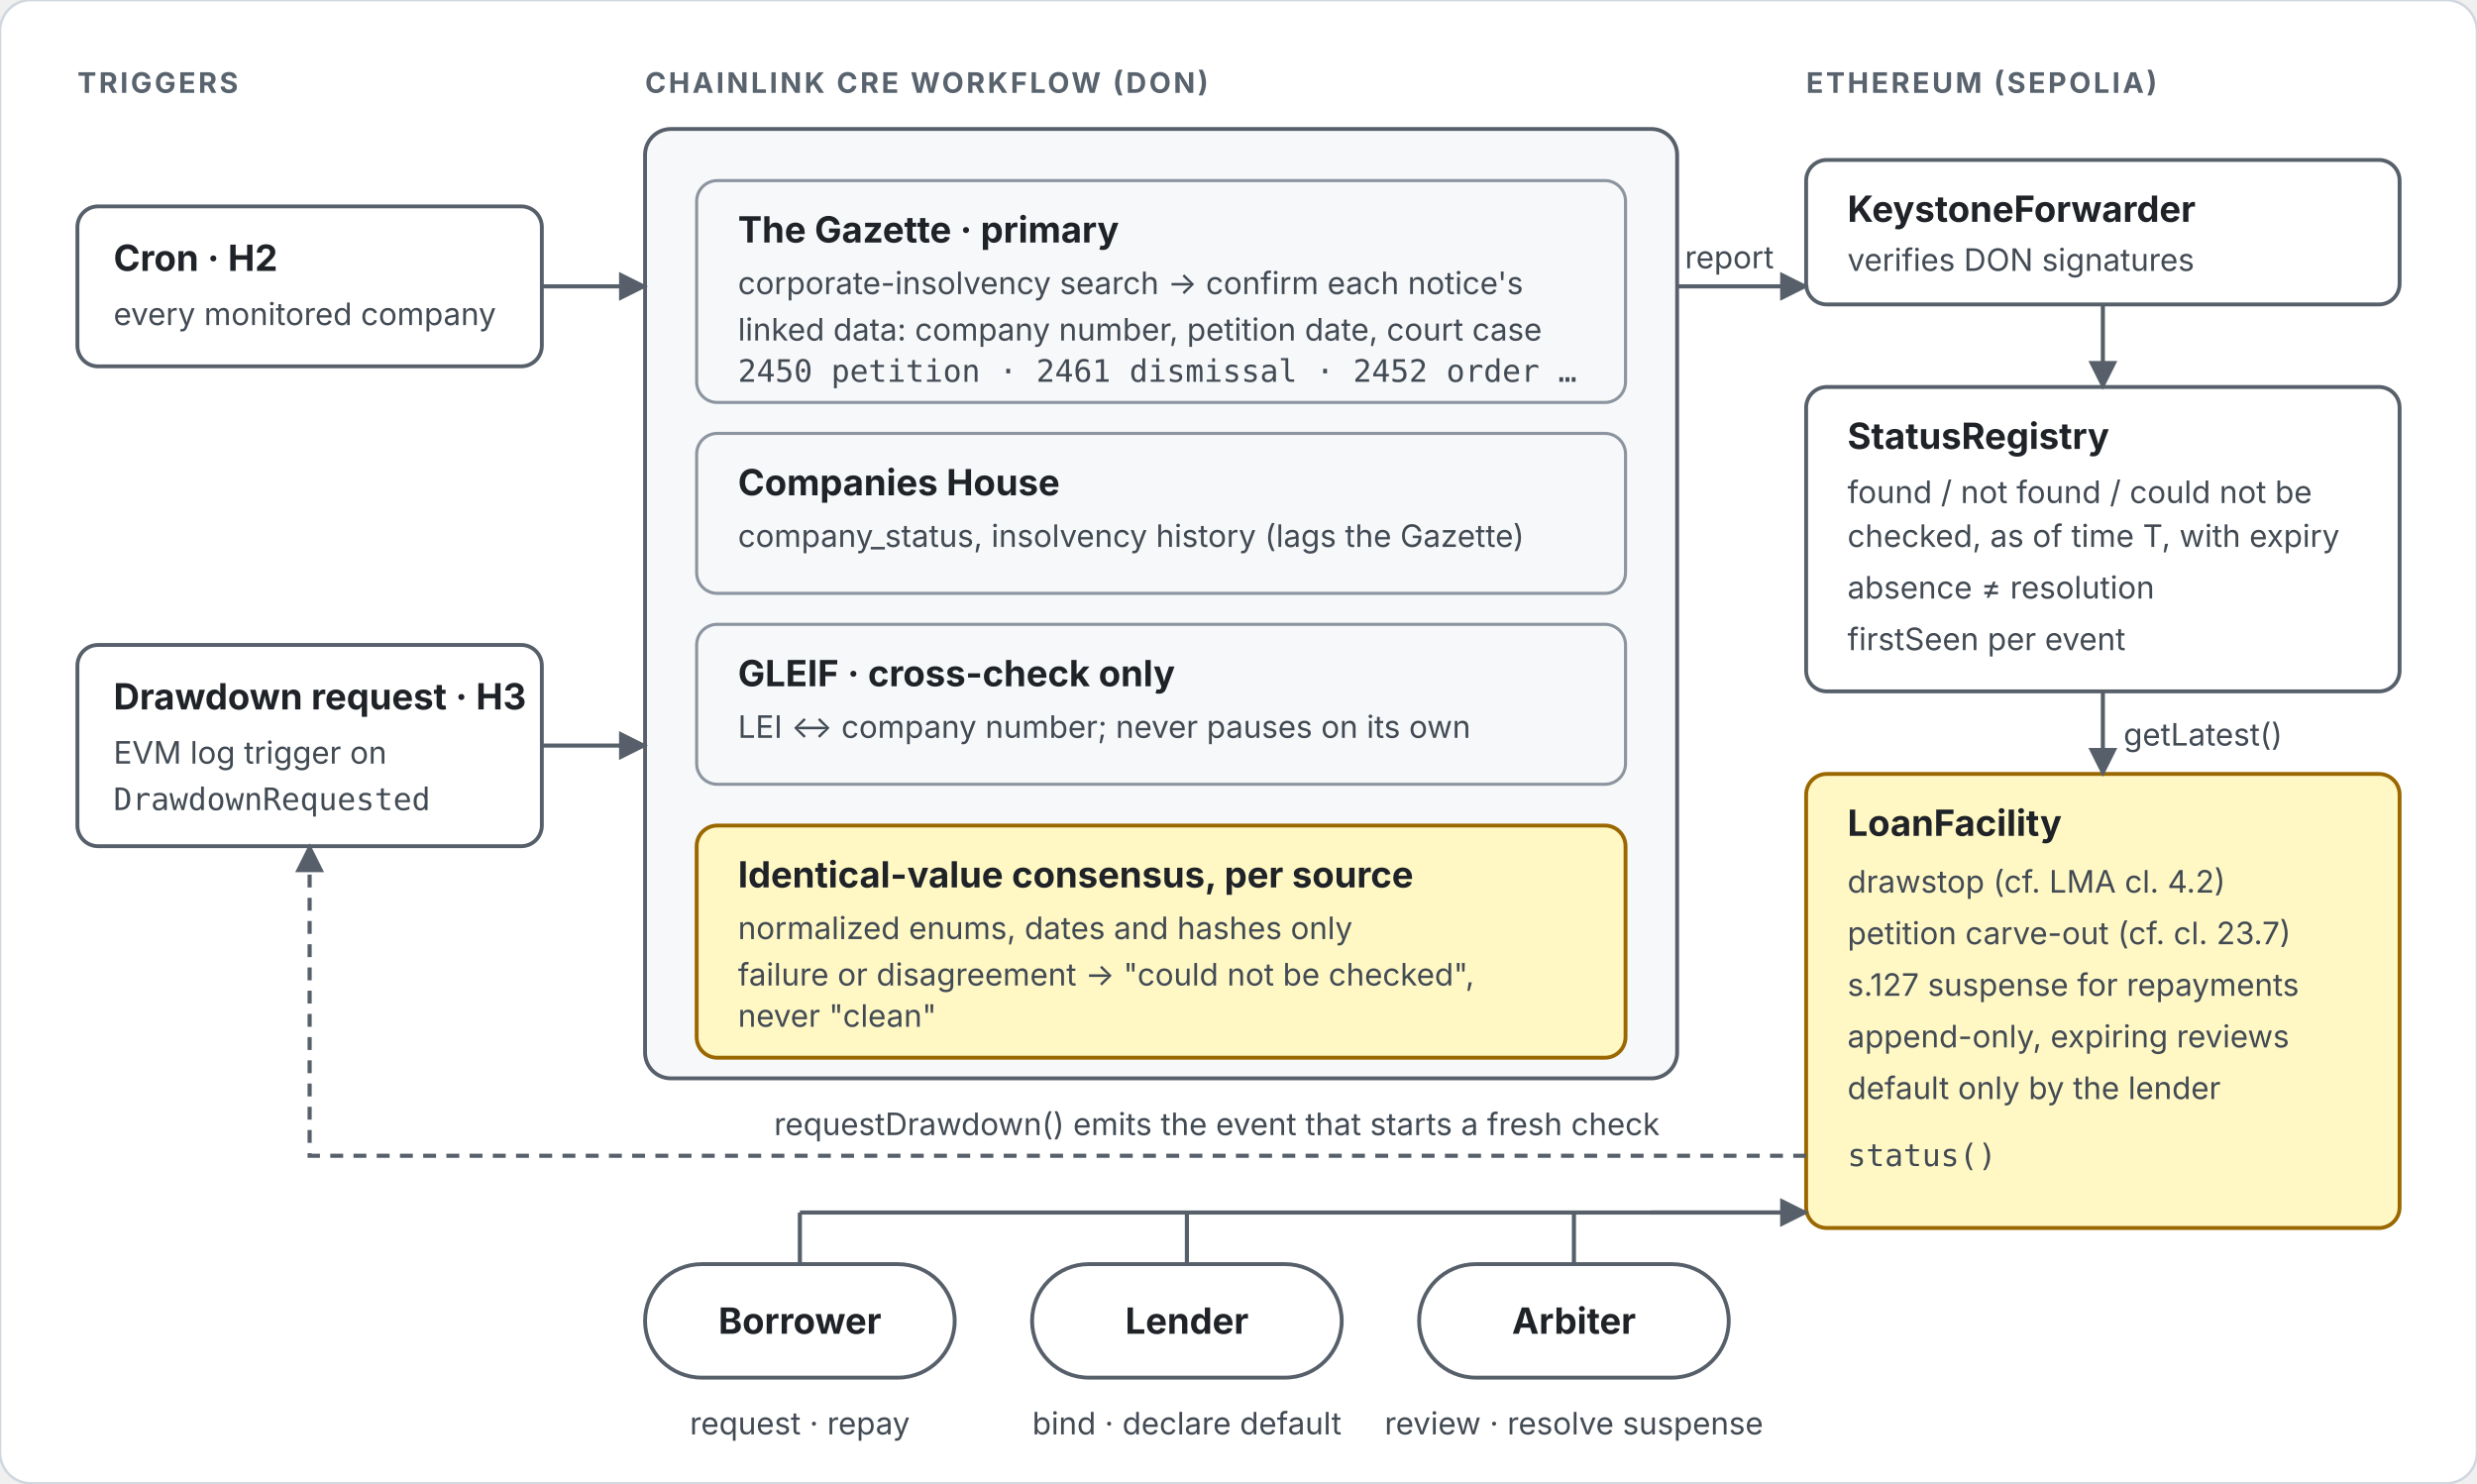
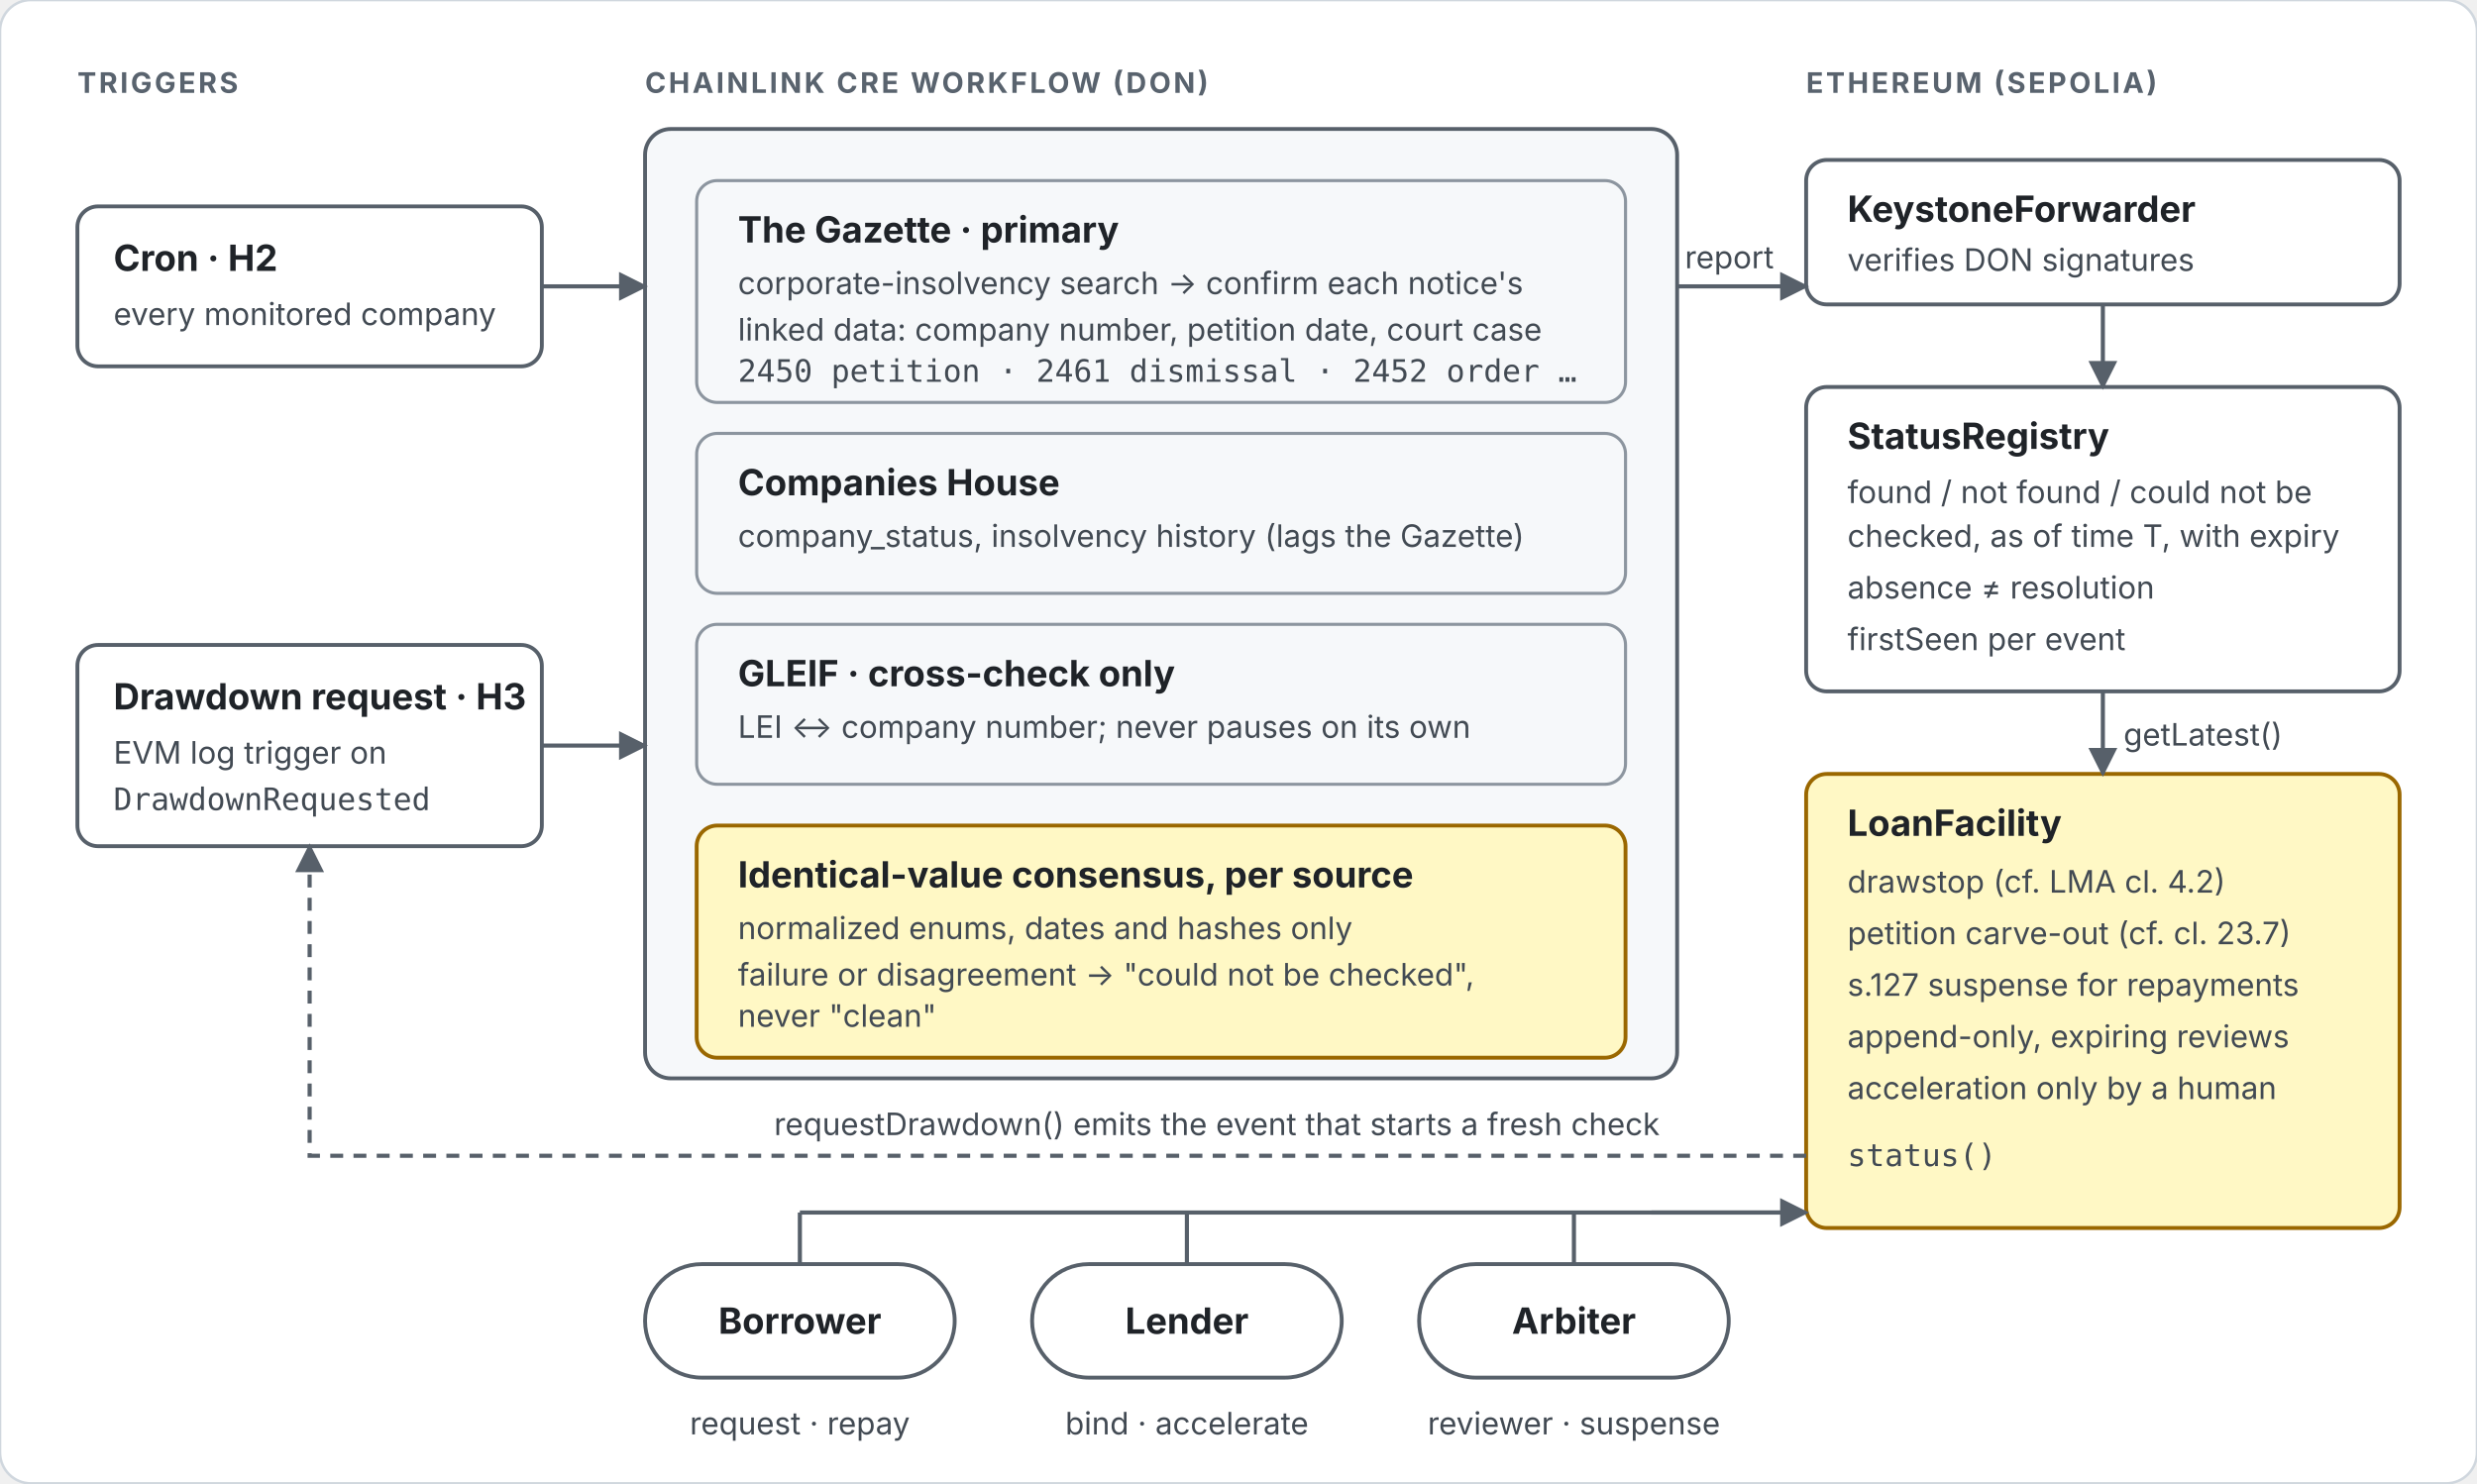
<svg xmlns="http://www.w3.org/2000/svg" width="960" height="575" viewBox="0 0 960 575" role="img" aria-label="Drawstop architecture: cron and drawdown-request triggers start a Chainlink CRE workflow that queries The Gazette, Companies House and GLEIF with per-source consensus, then writes a signed report through the Keystone forwarder to StatusRegistry, which LoanFacility reads to decide drawdowns, suspense and reviews">
  <defs>
    <marker id="arrow" viewBox="0 0 10 10" refX="9" refY="5" markerWidth="7" markerHeight="7" orient="auto-start-reverse">
      <path d="M0 0 L10 5 L0 10 z" fill="#57606a" />
    </marker>
    <style>
      text { font-family: "Segoe UI", Inter, Helvetica, Arial, sans-serif; fill: #1f2328; }
      .h { font-size: 14px; font-weight: 700; }
      .s { font-size: 12px; fill: #424a53; }
      .m { font-size: 12px; font-family: Consolas, "SFMono-Regular", Menlo, monospace; fill: #424a53; }
      .cap { font-size: 11px; font-weight: 700; fill: #59636e; letter-spacing: 1px; }
      .box { fill: #ffffff; stroke: #57606a; stroke-width: 1.5; }
      .src { fill: #f6f8fa; stroke: #8c959f; stroke-width: 1.2; }
      .key { fill: #fff8c5; stroke: #9a6700; stroke-width: 1.5; }
      .edge { stroke: #57606a; stroke-width: 1.6; fill: none; }
      .dash { stroke-dasharray: 5 4; }
    </style>
  </defs>
  <rect width="960" height="575" rx="12" fill="#ffffff" stroke="#d0d7de" />
  <text x="30" y="36" class="cap">TRIGGERS</text>
  <text x="250" y="36" class="cap">CHAINLINK CRE WORKFLOW (DON)</text>
  <text x="700" y="36" class="cap">ETHEREUM (SEPOLIA)</text>
  <rect x="30" y="80" width="180" height="62" rx="8" class="box" />
  <text x="44" y="105" class="h">Cron · H2</text>
  <text x="44" y="126" class="s">every monitored company</text>
  <rect x="30" y="250" width="180" height="78" rx="8" class="box" />
  <text x="44" y="275" class="h">Drawdown request · H3</text>
  <text x="44" y="296" class="s">EVM log trigger on</text>
  <text x="44" y="314" class="m">DrawdownRequested</text>
  <rect x="250" y="50" width="400" height="368" rx="10" fill="#f6f8fa" stroke="#57606a" stroke-width="1.5" />
  <rect x="270" y="70" width="360" height="86" rx="8" class="src" />
  <text x="286" y="94" class="h">The Gazette · primary</text>
  <text x="286" y="114" class="s">corporate-insolvency search → confirm each notice's</text>
  <text x="286" y="132" class="s">linked data: company number, petition date, court case</text>
  <text x="286" y="148" class="m">2450 petition · 2461 dismissal · 2452 order …</text>
  <rect x="270" y="168" width="360" height="62" rx="8" class="src" />
  <text x="286" y="192" class="h">Companies House</text>
  <text x="286" y="212" class="s">company_status, insolvency history (lags the Gazette)</text>
  <rect x="270" y="242" width="360" height="62" rx="8" class="src" />
  <text x="286" y="266" class="h">GLEIF · cross-check only</text>
  <text x="286" y="286" class="s">LEI ↔ company number; never pauses on its own</text>
  <rect x="270" y="320" width="360" height="90" rx="8" class="key" />
  <text x="286" y="344" class="h">Identical-value consensus, per source</text>
  <text x="286" y="364" class="s">normalized enums, dates and hashes only</text>
  <text x="286" y="382" class="s">failure or disagreement → "could not be checked",</text>
  <text x="286" y="398" class="s">never "clean"</text>
  <path d="M210 111 H250" class="edge" marker-end="url(#arrow)" />
  <path d="M210 289 H250" class="edge" marker-end="url(#arrow)" />
  <rect x="700" y="62" width="230" height="56" rx="8" class="box" />
  <text x="716" y="86" class="h">KeystoneForwarder</text>
  <text x="716" y="105" class="s">verifies DON signatures</text>
  <rect x="700" y="150" width="230" height="118" rx="8" class="box" />
  <text x="716" y="174" class="h">StatusRegistry</text>
  <text x="716" y="195" class="s">found / not found / could not be</text>
  <text x="716" y="212" class="s">checked, as of time T, with expiry</text>
  <text x="716" y="232" class="s">absence ≠ resolution</text>
  <text x="716" y="252" class="s">firstSeen per event</text>
  <rect x="700" y="300" width="230" height="176" rx="8" class="key" />
  <text x="716" y="324" class="h">LoanFacility</text>
  <text x="716" y="346" class="s">drawstop (cf. LMA cl. 4.2)</text>
  <text x="716" y="366" class="s">petition carve-out (cf. cl. 23.7)</text>
  <text x="716" y="386" class="s">s.127 suspense for repayments</text>
  <text x="716" y="406" class="s">append-only, expiring reviews</text>
-   <text x="716" y="426" class="s">default only by the lender</text>
+   <text x="716" y="426" class="s">acceleration only by a human</text>
  <text x="716" y="452" class="m">status()</text>
  <path d="M650 111 H700" class="edge" marker-end="url(#arrow)" />
  <text x="653" y="104" class="s">report</text>
  <path d="M815 118 V150" class="edge" marker-end="url(#arrow)" />
  <path d="M815 268 V300" class="edge" marker-end="url(#arrow)" />
  <text x="823" y="289" class="s">getLatest()</text>
  <path d="M700 448 H120 V328" class="edge dash" marker-end="url(#arrow)" />
  <text x="300" y="440" class="s">requestDrawdown() emits the event that starts a fresh check</text>
  <path d="M310 490 V470 M460 490 V470 M610 490 V470 M310 470 H700" class="edge" />
  <path d="M640 470 H700" class="edge" marker-end="url(#arrow)" />
  <rect x="250" y="490" width="120" height="44" rx="22" class="box" />
  <text x="310" y="517" text-anchor="middle" class="h">Borrower</text>
  <text x="310" y="556" text-anchor="middle" class="s">request · repay</text>
  <rect x="400" y="490" width="120" height="44" rx="22" class="box" />
  <text x="460" y="517" text-anchor="middle" class="h">Lender</text>
-   <text x="460" y="556" text-anchor="middle" class="s">bind · declare default</text>
+   <text x="460" y="556" text-anchor="middle" class="s">bind · accelerate</text>
  <rect x="550" y="490" width="120" height="44" rx="22" class="box" />
  <text x="610" y="517" text-anchor="middle" class="h">Arbiter</text>
-   <text x="610" y="556" text-anchor="middle" class="s">review · resolve suspense</text>
+   <text x="610" y="556" text-anchor="middle" class="s">reviewer · suspense</text>
</svg>
